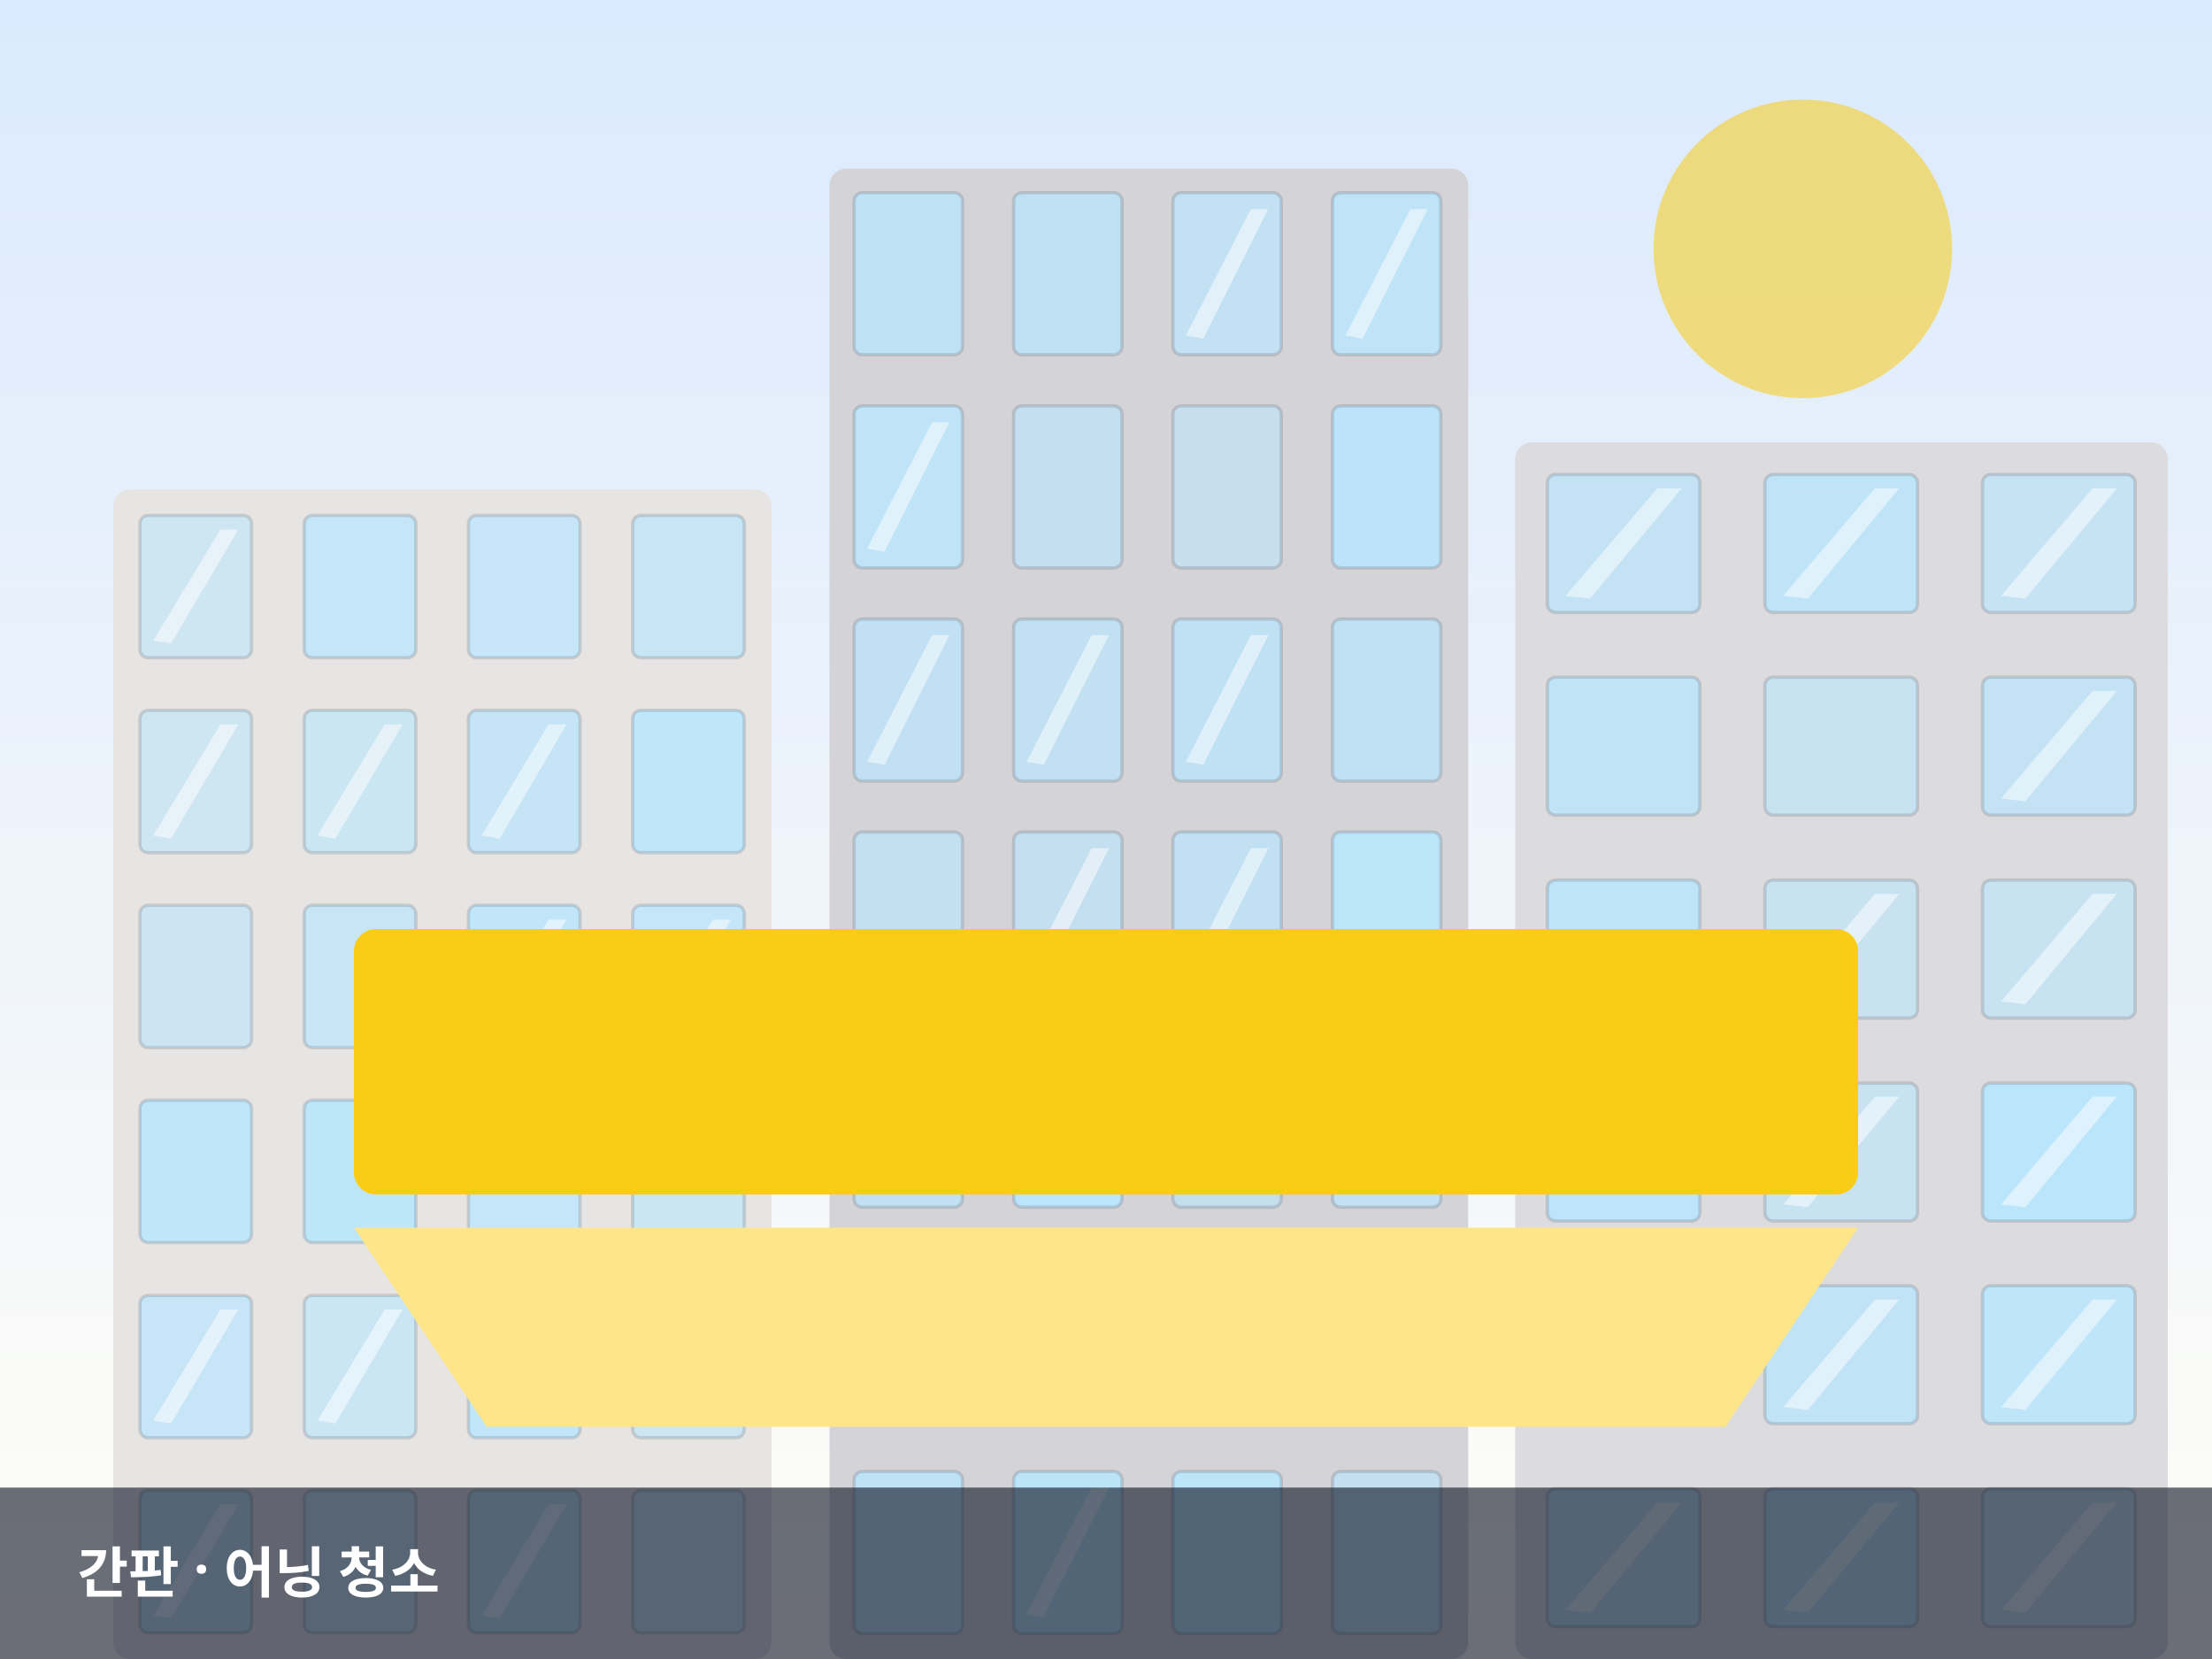
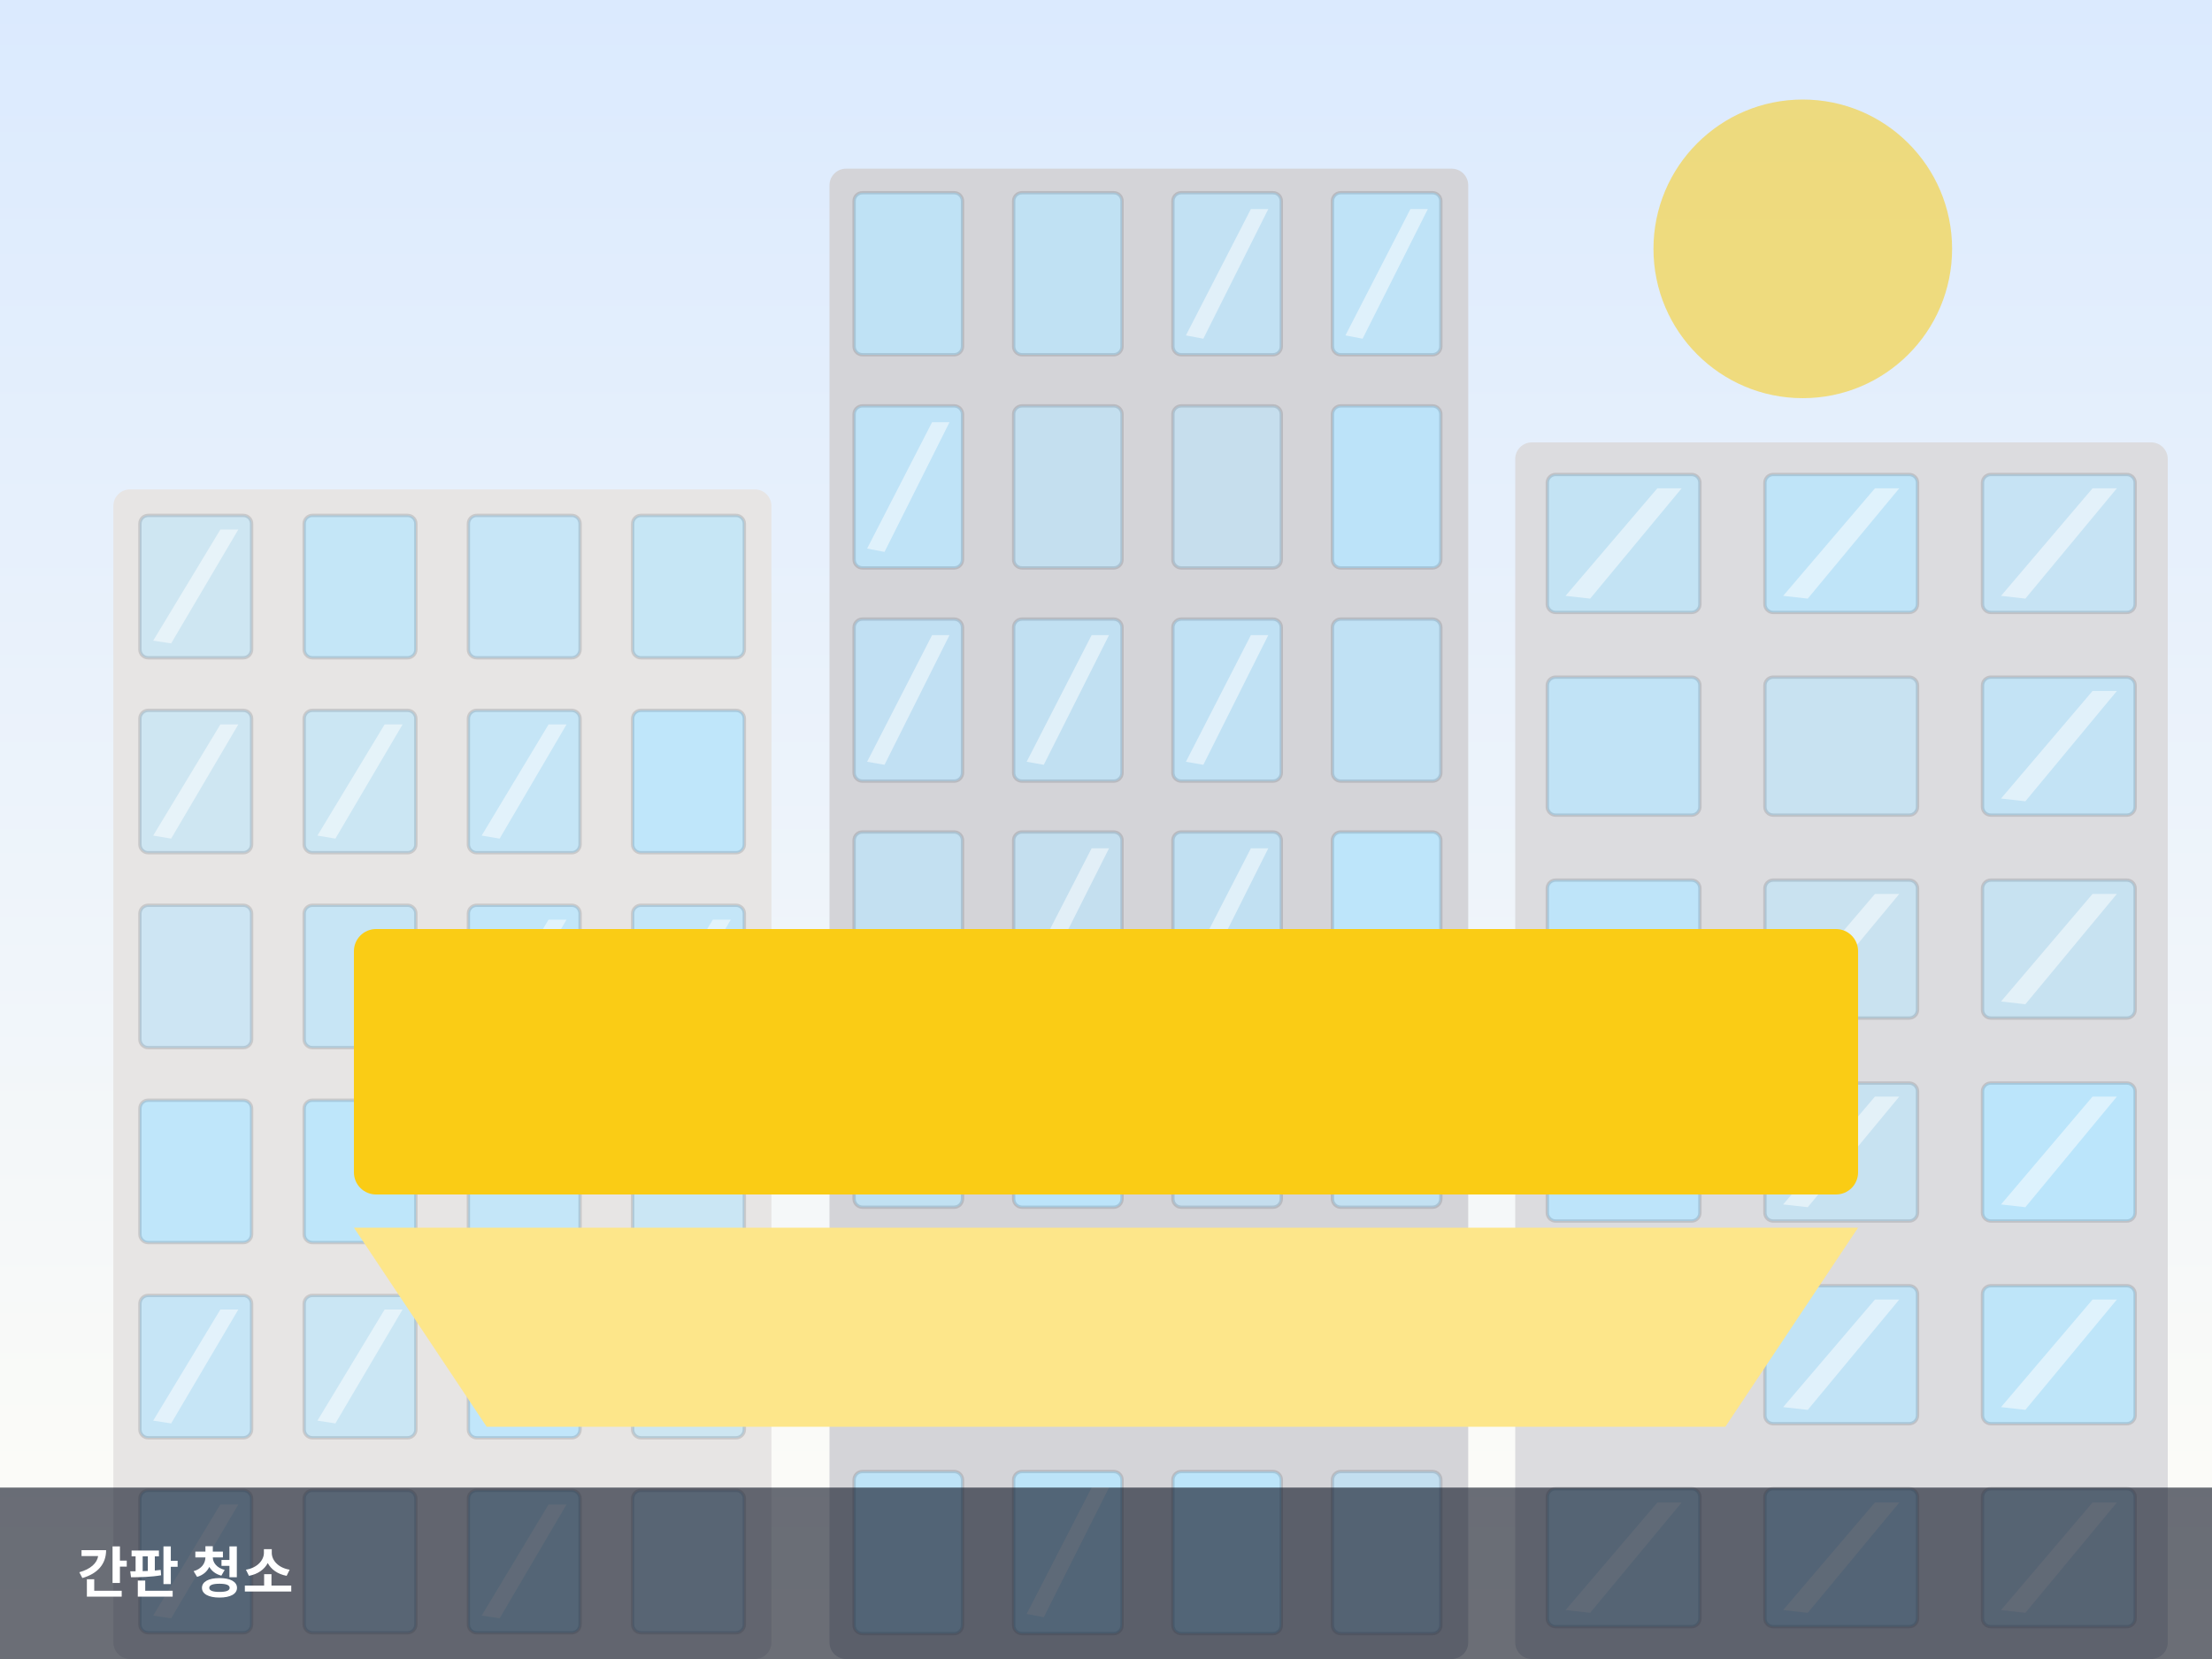
<svg xmlns="http://www.w3.org/2000/svg" viewBox="0 0 800 600" width="800" height="600" role="img">
  <defs>
    <linearGradient id="sky" x1="0" y1="0" x2="0" y2="1">
      <stop offset="0" stop-color="#dbeafe" />
      <stop offset="1" stop-color="#fffdf7" />
    </linearGradient>
  </defs>
  <rect width="800" height="600" fill="url(#sky)" />
  <circle cx="652" cy="90" r="54" fill="#facc15" opacity=".55" />
  <rect x="41" y="177" width="238" height="423" rx="6" fill="#e7e5e4" />
  <rect x="50.6" y="186.4" width="40.4" height="51.5" rx="3" fill="rgba(186,230,253,0.574)" stroke="rgba(17,24,39,.14)" stroke-width="1.2" />
  <path d="M55.4 231.7L79.7 191.5h6.5L61.9 232.7z" fill="rgba(255,255,255,.5)" />
  <rect x="50.6" y="256.9" width="40.4" height="51.5" rx="3" fill="rgba(186,230,253,0.564)" stroke="rgba(17,24,39,.14)" stroke-width="1.2" />
  <path d="M55.4 302.2L79.7 262.0h6.5L61.9 303.3z" fill="rgba(255,255,255,.5)" />
  <rect x="50.6" y="327.4" width="40.4" height="51.5" rx="3" fill="rgba(186,230,253,0.575)" stroke="rgba(17,24,39,.14)" stroke-width="1.2" />
  <rect x="50.6" y="397.9" width="40.4" height="51.5" rx="3" fill="rgba(186,230,253,0.881)" stroke="rgba(17,24,39,.14)" stroke-width="1.2" />
  <rect x="50.6" y="468.5" width="40.4" height="51.5" rx="3" fill="rgba(186,230,253,0.735)" stroke="rgba(17,24,39,.14)" stroke-width="1.2" />
  <path d="M55.4 513.8L79.7 473.6h6.5L61.9 514.8z" fill="rgba(255,255,255,.5)" />
  <rect x="50.6" y="539.0" width="40.4" height="51.5" rx="3" fill="rgba(186,230,253,0.772)" stroke="rgba(17,24,39,.14)" stroke-width="1.2" />
  <path d="M55.4 584.3L79.7 544.1h6.5L61.9 585.3z" fill="rgba(255,255,255,.5)" />
  <rect x="110.0" y="186.4" width="40.4" height="51.5" rx="3" fill="rgba(186,230,253,0.763)" stroke="rgba(17,24,39,.14)" stroke-width="1.2" />
  <rect x="110.0" y="256.9" width="40.4" height="51.5" rx="3" fill="rgba(186,230,253,0.605)" stroke="rgba(17,24,39,.14)" stroke-width="1.2" />
  <path d="M114.8 302.2L139.1 262.0h6.5L121.3 303.3z" fill="rgba(255,255,255,.5)" />
  <rect x="110.0" y="327.4" width="40.4" height="51.5" rx="3" fill="rgba(186,230,253,0.696)" stroke="rgba(17,24,39,.14)" stroke-width="1.2" />
  <rect x="110.0" y="397.9" width="40.4" height="51.5" rx="3" fill="rgba(186,230,253,0.904)" stroke="rgba(17,24,39,.14)" stroke-width="1.2" />
  <rect x="110.0" y="468.5" width="40.4" height="51.5" rx="3" fill="rgba(186,230,253,0.639)" stroke="rgba(17,24,39,.14)" stroke-width="1.2" />
  <path d="M114.8 513.8L139.1 473.6h6.5L121.3 514.8z" fill="rgba(255,255,255,.5)" />
  <rect x="110.0" y="539.0" width="40.4" height="51.5" rx="3" fill="rgba(186,230,253,0.591)" stroke="rgba(17,24,39,.14)" stroke-width="1.2" />
  <rect x="169.4" y="186.4" width="40.4" height="51.5" rx="3" fill="rgba(186,230,253,0.73)" stroke="rgba(17,24,39,.14)" stroke-width="1.2" />
  <rect x="169.4" y="256.9" width="40.4" height="51.5" rx="3" fill="rgba(186,230,253,0.744)" stroke="rgba(17,24,39,.14)" stroke-width="1.2" />
  <path d="M174.2 302.2L198.4 262.0h6.5L180.7 303.3z" fill="rgba(255,255,255,.5)" />
  <rect x="169.4" y="327.4" width="40.4" height="51.5" rx="3" fill="rgba(186,230,253,0.831)" stroke="rgba(17,24,39,.14)" stroke-width="1.2" />
  <path d="M174.2 372.8L198.4 332.6h6.5L180.7 373.8z" fill="rgba(255,255,255,.5)" />
  <rect x="169.4" y="397.9" width="40.4" height="51.5" rx="3" fill="rgba(186,230,253,0.776)" stroke="rgba(17,24,39,.14)" stroke-width="1.2" />
  <rect x="169.4" y="468.5" width="40.4" height="51.5" rx="3" fill="rgba(186,230,253,0.839)" stroke="rgba(17,24,39,.14)" stroke-width="1.2" />
  <rect x="169.4" y="539.0" width="40.4" height="51.5" rx="3" fill="rgba(186,230,253,0.806)" stroke="rgba(17,24,39,.14)" stroke-width="1.2" />
  <path d="M174.2 584.3L198.4 544.1h6.5L180.7 585.3z" fill="rgba(255,255,255,.5)" />
  <rect x="228.8" y="186.4" width="40.4" height="51.5" rx="3" fill="rgba(186,230,253,0.715)" stroke="rgba(17,24,39,.14)" stroke-width="1.2" />
  <rect x="228.8" y="256.9" width="40.4" height="51.5" rx="3" fill="rgba(186,230,253,0.876)" stroke="rgba(17,24,39,.14)" stroke-width="1.2" />
  <rect x="228.8" y="327.4" width="40.4" height="51.5" rx="3" fill="rgba(186,230,253,0.784)" stroke="rgba(17,24,39,.14)" stroke-width="1.2" />
  <path d="M233.6 372.8L257.8 332.6h6.5L240.1 373.8z" fill="rgba(255,255,255,.5)" />
  <rect x="228.8" y="397.9" width="40.4" height="51.5" rx="3" fill="rgba(186,230,253,0.635)" stroke="rgba(17,24,39,.14)" stroke-width="1.2" />
  <rect x="228.8" y="468.5" width="40.4" height="51.5" rx="3" fill="rgba(186,230,253,0.559)" stroke="rgba(17,24,39,.14)" stroke-width="1.2" />
  <path d="M233.6 513.8L257.8 473.6h6.5L240.1 514.8z" fill="rgba(255,255,255,.5)" />
  <rect x="228.8" y="539.0" width="40.4" height="51.5" rx="3" fill="rgba(186,230,253,0.587)" stroke="rgba(17,24,39,.14)" stroke-width="1.2" />
  <rect x="300" y="61" width="231" height="539" rx="6" fill="#d4d4d8" />
  <rect x="308.9" y="69.7" width="39.2" height="58.6" rx="3" fill="rgba(186,230,253,0.794)" stroke="rgba(17,24,39,.14)" stroke-width="1.2" />
  <rect x="308.9" y="146.8" width="39.2" height="58.6" rx="3" fill="rgba(186,230,253,0.827)" stroke="rgba(17,24,39,.14)" stroke-width="1.2" />
  <path d="M313.6 198.4L337.1 152.7h6.3L319.9 199.6z" fill="rgba(255,255,255,.5)" />
  <rect x="308.9" y="223.9" width="39.2" height="58.6" rx="3" fill="rgba(186,230,253,0.705)" stroke="rgba(17,24,39,.14)" stroke-width="1.2" />
  <path d="M313.6 275.5L337.1 229.7h6.3L319.9 276.6z" fill="rgba(255,255,255,.5)" />
  <rect x="308.9" y="300.9" width="39.2" height="58.6" rx="3" fill="rgba(186,230,253,0.659)" stroke="rgba(17,24,39,.14)" stroke-width="1.2" />
  <rect x="308.9" y="378.0" width="39.2" height="58.6" rx="3" fill="rgba(186,230,253,0.716)" stroke="rgba(17,24,39,.14)" stroke-width="1.2" />
  <rect x="308.9" y="455.1" width="39.2" height="58.6" rx="3" fill="rgba(186,230,253,0.904)" stroke="rgba(17,24,39,.14)" stroke-width="1.2" />
  <path d="M313.6 506.7L337.1 460.9h6.3L319.9 507.8z" fill="rgba(255,255,255,.5)" />
  <rect x="308.9" y="532.2" width="39.2" height="58.6" rx="3" fill="rgba(186,230,253,0.824)" stroke="rgba(17,24,39,.14)" stroke-width="1.2" />
  <rect x="366.6" y="69.7" width="39.2" height="58.6" rx="3" fill="rgba(186,230,253,0.747)" stroke="rgba(17,24,39,.14)" stroke-width="1.2" />
  <rect x="366.6" y="146.8" width="39.2" height="58.6" rx="3" fill="rgba(186,230,253,0.607)" stroke="rgba(17,24,39,.14)" stroke-width="1.2" />
  <rect x="366.6" y="223.9" width="39.2" height="58.6" rx="3" fill="rgba(186,230,253,0.723)" stroke="rgba(17,24,39,.14)" stroke-width="1.2" />
  <path d="M371.3 275.5L394.8 229.7h6.3L377.5 276.6z" fill="rgba(255,255,255,.5)" />
  <rect x="366.6" y="300.9" width="39.2" height="58.6" rx="3" fill="rgba(186,230,253,0.603)" stroke="rgba(17,24,39,.14)" stroke-width="1.2" />
  <path d="M371.3 352.5L394.8 306.8h6.3L377.5 353.7z" fill="rgba(255,255,255,.5)" />
  <rect x="366.6" y="378.0" width="39.2" height="58.6" rx="3" fill="rgba(186,230,253,0.918)" stroke="rgba(17,24,39,.14)" stroke-width="1.2" />
  <rect x="366.6" y="455.1" width="39.2" height="58.6" rx="3" fill="rgba(186,230,253,0.814)" stroke="rgba(17,24,39,.14)" stroke-width="1.2" />
  <rect x="366.6" y="532.2" width="39.2" height="58.6" rx="3" fill="rgba(186,230,253,0.905)" stroke="rgba(17,24,39,.14)" stroke-width="1.2" />
  <path d="M371.3 583.7L394.8 538.0h6.3L377.5 584.9z" fill="rgba(255,255,255,.5)" />
  <rect x="424.2" y="69.7" width="39.2" height="58.6" rx="3" fill="rgba(186,230,253,0.718)" stroke="rgba(17,24,39,.14)" stroke-width="1.2" />
  <path d="M428.9 121.3L452.4 75.6h6.3L435.2 122.5z" fill="rgba(255,255,255,.5)" />
  <rect x="424.2" y="146.8" width="39.2" height="58.6" rx="3" fill="rgba(186,230,253,0.558)" stroke="rgba(17,24,39,.14)" stroke-width="1.2" />
  <rect x="424.2" y="223.9" width="39.2" height="58.6" rx="3" fill="rgba(186,230,253,0.753)" stroke="rgba(17,24,39,.14)" stroke-width="1.2" />
  <path d="M428.9 275.5L452.4 229.7h6.3L435.2 276.6z" fill="rgba(255,255,255,.5)" />
  <rect x="424.2" y="300.9" width="39.2" height="58.6" rx="3" fill="rgba(186,230,253,0.701)" stroke="rgba(17,24,39,.14)" stroke-width="1.2" />
  <path d="M428.9 352.5L452.4 306.8h6.3L435.2 353.7z" fill="rgba(255,255,255,.5)" />
  <rect x="424.2" y="378.0" width="39.2" height="58.6" rx="3" fill="rgba(186,230,253,0.58)" stroke="rgba(17,24,39,.14)" stroke-width="1.2" />
  <path d="M428.9 429.6L452.4 383.9h6.3L435.2 430.8z" fill="rgba(255,255,255,.5)" />
  <rect x="424.2" y="455.1" width="39.2" height="58.6" rx="3" fill="rgba(186,230,253,0.718)" stroke="rgba(17,24,39,.14)" stroke-width="1.2" />
  <rect x="424.2" y="532.2" width="39.2" height="58.6" rx="3" fill="rgba(186,230,253,0.929)" stroke="rgba(17,24,39,.14)" stroke-width="1.2" />
  <rect x="481.9" y="69.7" width="39.2" height="58.6" rx="3" fill="rgba(186,230,253,0.82)" stroke="rgba(17,24,39,.14)" stroke-width="1.2" />
  <path d="M486.6 121.3L510.1 75.6h6.3L492.8 122.5z" fill="rgba(255,255,255,.5)" />
  <rect x="481.9" y="146.8" width="39.2" height="58.6" rx="3" fill="rgba(186,230,253,0.892)" stroke="rgba(17,24,39,.14)" stroke-width="1.2" />
  <rect x="481.9" y="223.9" width="39.2" height="58.6" rx="3" fill="rgba(186,230,253,0.749)" stroke="rgba(17,24,39,.14)" stroke-width="1.2" />
  <rect x="481.9" y="300.9" width="39.2" height="58.6" rx="3" fill="rgba(186,230,253,0.898)" stroke="rgba(17,24,39,.14)" stroke-width="1.2" />
  <rect x="481.9" y="378.0" width="39.2" height="58.6" rx="3" fill="rgba(186,230,253,0.686)" stroke="rgba(17,24,39,.14)" stroke-width="1.2" />
  <path d="M486.6 429.6L510.1 383.9h6.3L492.8 430.8z" fill="rgba(255,255,255,.5)" />
  <rect x="481.9" y="455.1" width="39.2" height="58.6" rx="3" fill="rgba(186,230,253,0.644)" stroke="rgba(17,24,39,.14)" stroke-width="1.2" />
  <rect x="481.9" y="532.2" width="39.2" height="58.6" rx="3" fill="rgba(186,230,253,0.635)" stroke="rgba(17,24,39,.14)" stroke-width="1.2" />
  <rect x="548" y="160" width="236" height="440" rx="6" fill="#dcdcdf" />
  <rect x="559.6" y="171.6" width="55.2" height="49.9" rx="3" fill="rgba(186,230,253,0.731)" stroke="rgba(17,24,39,.14)" stroke-width="1.2" />
  <path d="M566.2 215.5L599.4 176.6h8.8L575.1 216.5z" fill="rgba(255,255,255,.5)" />
  <rect x="559.6" y="244.9" width="55.2" height="49.9" rx="3" fill="rgba(186,230,253,0.782)" stroke="rgba(17,24,39,.14)" stroke-width="1.2" />
  <rect x="559.6" y="318.3" width="55.2" height="49.9" rx="3" fill="rgba(186,230,253,0.861)" stroke="rgba(17,24,39,.14)" stroke-width="1.2" />
  <rect x="559.6" y="391.7" width="55.2" height="49.9" rx="3" fill="rgba(186,230,253,0.891)" stroke="rgba(17,24,39,.14)" stroke-width="1.2" />
  <rect x="559.6" y="465.0" width="55.2" height="49.9" rx="3" fill="rgba(186,230,253,0.858)" stroke="rgba(17,24,39,.14)" stroke-width="1.2" />
  <path d="M566.2 508.9L599.4 470.0h8.8L575.1 509.9z" fill="rgba(255,255,255,.5)" />
  <rect x="559.6" y="538.4" width="55.2" height="49.9" rx="3" fill="rgba(186,230,253,0.7)" stroke="rgba(17,24,39,.14)" stroke-width="1.2" />
  <path d="M566.2 582.3L599.4 543.4h8.8L575.1 583.3z" fill="rgba(255,255,255,.5)" />
  <rect x="638.3" y="171.6" width="55.2" height="49.9" rx="3" fill="rgba(186,230,253,0.837)" stroke="rgba(17,24,39,.14)" stroke-width="1.2" />
  <path d="M644.9 215.5L678.1 176.6h8.8L653.8 216.5z" fill="rgba(255,255,255,.5)" />
  <rect x="638.3" y="244.9" width="55.2" height="49.9" rx="3" fill="rgba(186,230,253,0.597)" stroke="rgba(17,24,39,.14)" stroke-width="1.2" />
  <rect x="638.3" y="318.3" width="55.2" height="49.9" rx="3" fill="rgba(186,230,253,0.57)" stroke="rgba(17,24,39,.14)" stroke-width="1.2" />
  <path d="M644.9 362.2L678.1 323.3h8.8L653.8 363.2z" fill="rgba(255,255,255,.5)" />
  <rect x="638.3" y="391.7" width="55.2" height="49.9" rx="3" fill="rgba(186,230,253,0.607)" stroke="rgba(17,24,39,.14)" stroke-width="1.2" />
  <path d="M644.9 435.6L678.1 396.6h8.8L653.8 436.6z" fill="rgba(255,255,255,.5)" />
  <rect x="638.3" y="465.0" width="55.2" height="49.9" rx="3" fill="rgba(186,230,253,0.783)" stroke="rgba(17,24,39,.14)" stroke-width="1.2" />
  <path d="M644.9 508.9L678.1 470.0h8.8L653.8 509.9z" fill="rgba(255,255,255,.5)" />
  <rect x="638.3" y="538.4" width="55.2" height="49.9" rx="3" fill="rgba(186,230,253,0.77)" stroke="rgba(17,24,39,.14)" stroke-width="1.2" />
  <path d="M644.9 582.3L678.1 543.4h8.8L653.8 583.3z" fill="rgba(255,255,255,.5)" />
  <rect x="717.0" y="171.6" width="55.2" height="49.9" rx="3" fill="rgba(186,230,253,0.675)" stroke="rgba(17,24,39,.14)" stroke-width="1.2" />
  <path d="M723.7 215.5L756.8 176.6h8.8L732.5 216.5z" fill="rgba(255,255,255,.5)" />
  <rect x="717.0" y="244.9" width="55.2" height="49.9" rx="3" fill="rgba(186,230,253,0.735)" stroke="rgba(17,24,39,.14)" stroke-width="1.2" />
  <path d="M723.7 288.8L756.8 249.9h8.8L732.5 289.8z" fill="rgba(255,255,255,.5)" />
  <rect x="717.0" y="318.3" width="55.2" height="49.9" rx="3" fill="rgba(186,230,253,0.599)" stroke="rgba(17,24,39,.14)" stroke-width="1.2" />
  <path d="M723.7 362.2L756.8 323.3h8.8L732.5 363.2z" fill="rgba(255,255,255,.5)" />
  <rect x="717.0" y="391.7" width="55.2" height="49.9" rx="3" fill="rgba(186,230,253,0.946)" stroke="rgba(17,24,39,.14)" stroke-width="1.2" />
  <path d="M723.7 435.6L756.8 396.6h8.8L732.5 436.6z" fill="rgba(255,255,255,.5)" />
  <rect x="717.0" y="465.0" width="55.2" height="49.9" rx="3" fill="rgba(186,230,253,0.877)" stroke="rgba(17,24,39,.14)" stroke-width="1.2" />
  <path d="M723.7 508.9L756.8 470.0h8.8L732.5 509.9z" fill="rgba(255,255,255,.5)" />
  <rect x="717.0" y="538.4" width="55.2" height="49.9" rx="3" fill="rgba(186,230,253,0.569)" stroke="rgba(17,24,39,.14)" stroke-width="1.2" />
  <path d="M723.7 582.3L756.8 543.4h8.8L732.5 583.3z" fill="rgba(255,255,255,.5)" />
  <rect x="128" y="336" width="544" height="96" rx="8" fill="#facc15" />
  <path d="M128 444h544l-48 72h-448z" fill="#fde68a" />
  <g>
    <rect x="0" y="538" width="800" height="62" fill="rgba(17,24,39,.62)" />
-     <text x="28" y="576" font-family="system-ui, sans-serif" font-size="20" font-weight="600" fill="#ffffff">간판 · 어닝 청소</text>
+     <text x="28" y="576" font-family="system-ui, sans-serif" font-size="20" font-weight="600" fill="#ffffff">간판 청소</text>
  </g>
</svg>
